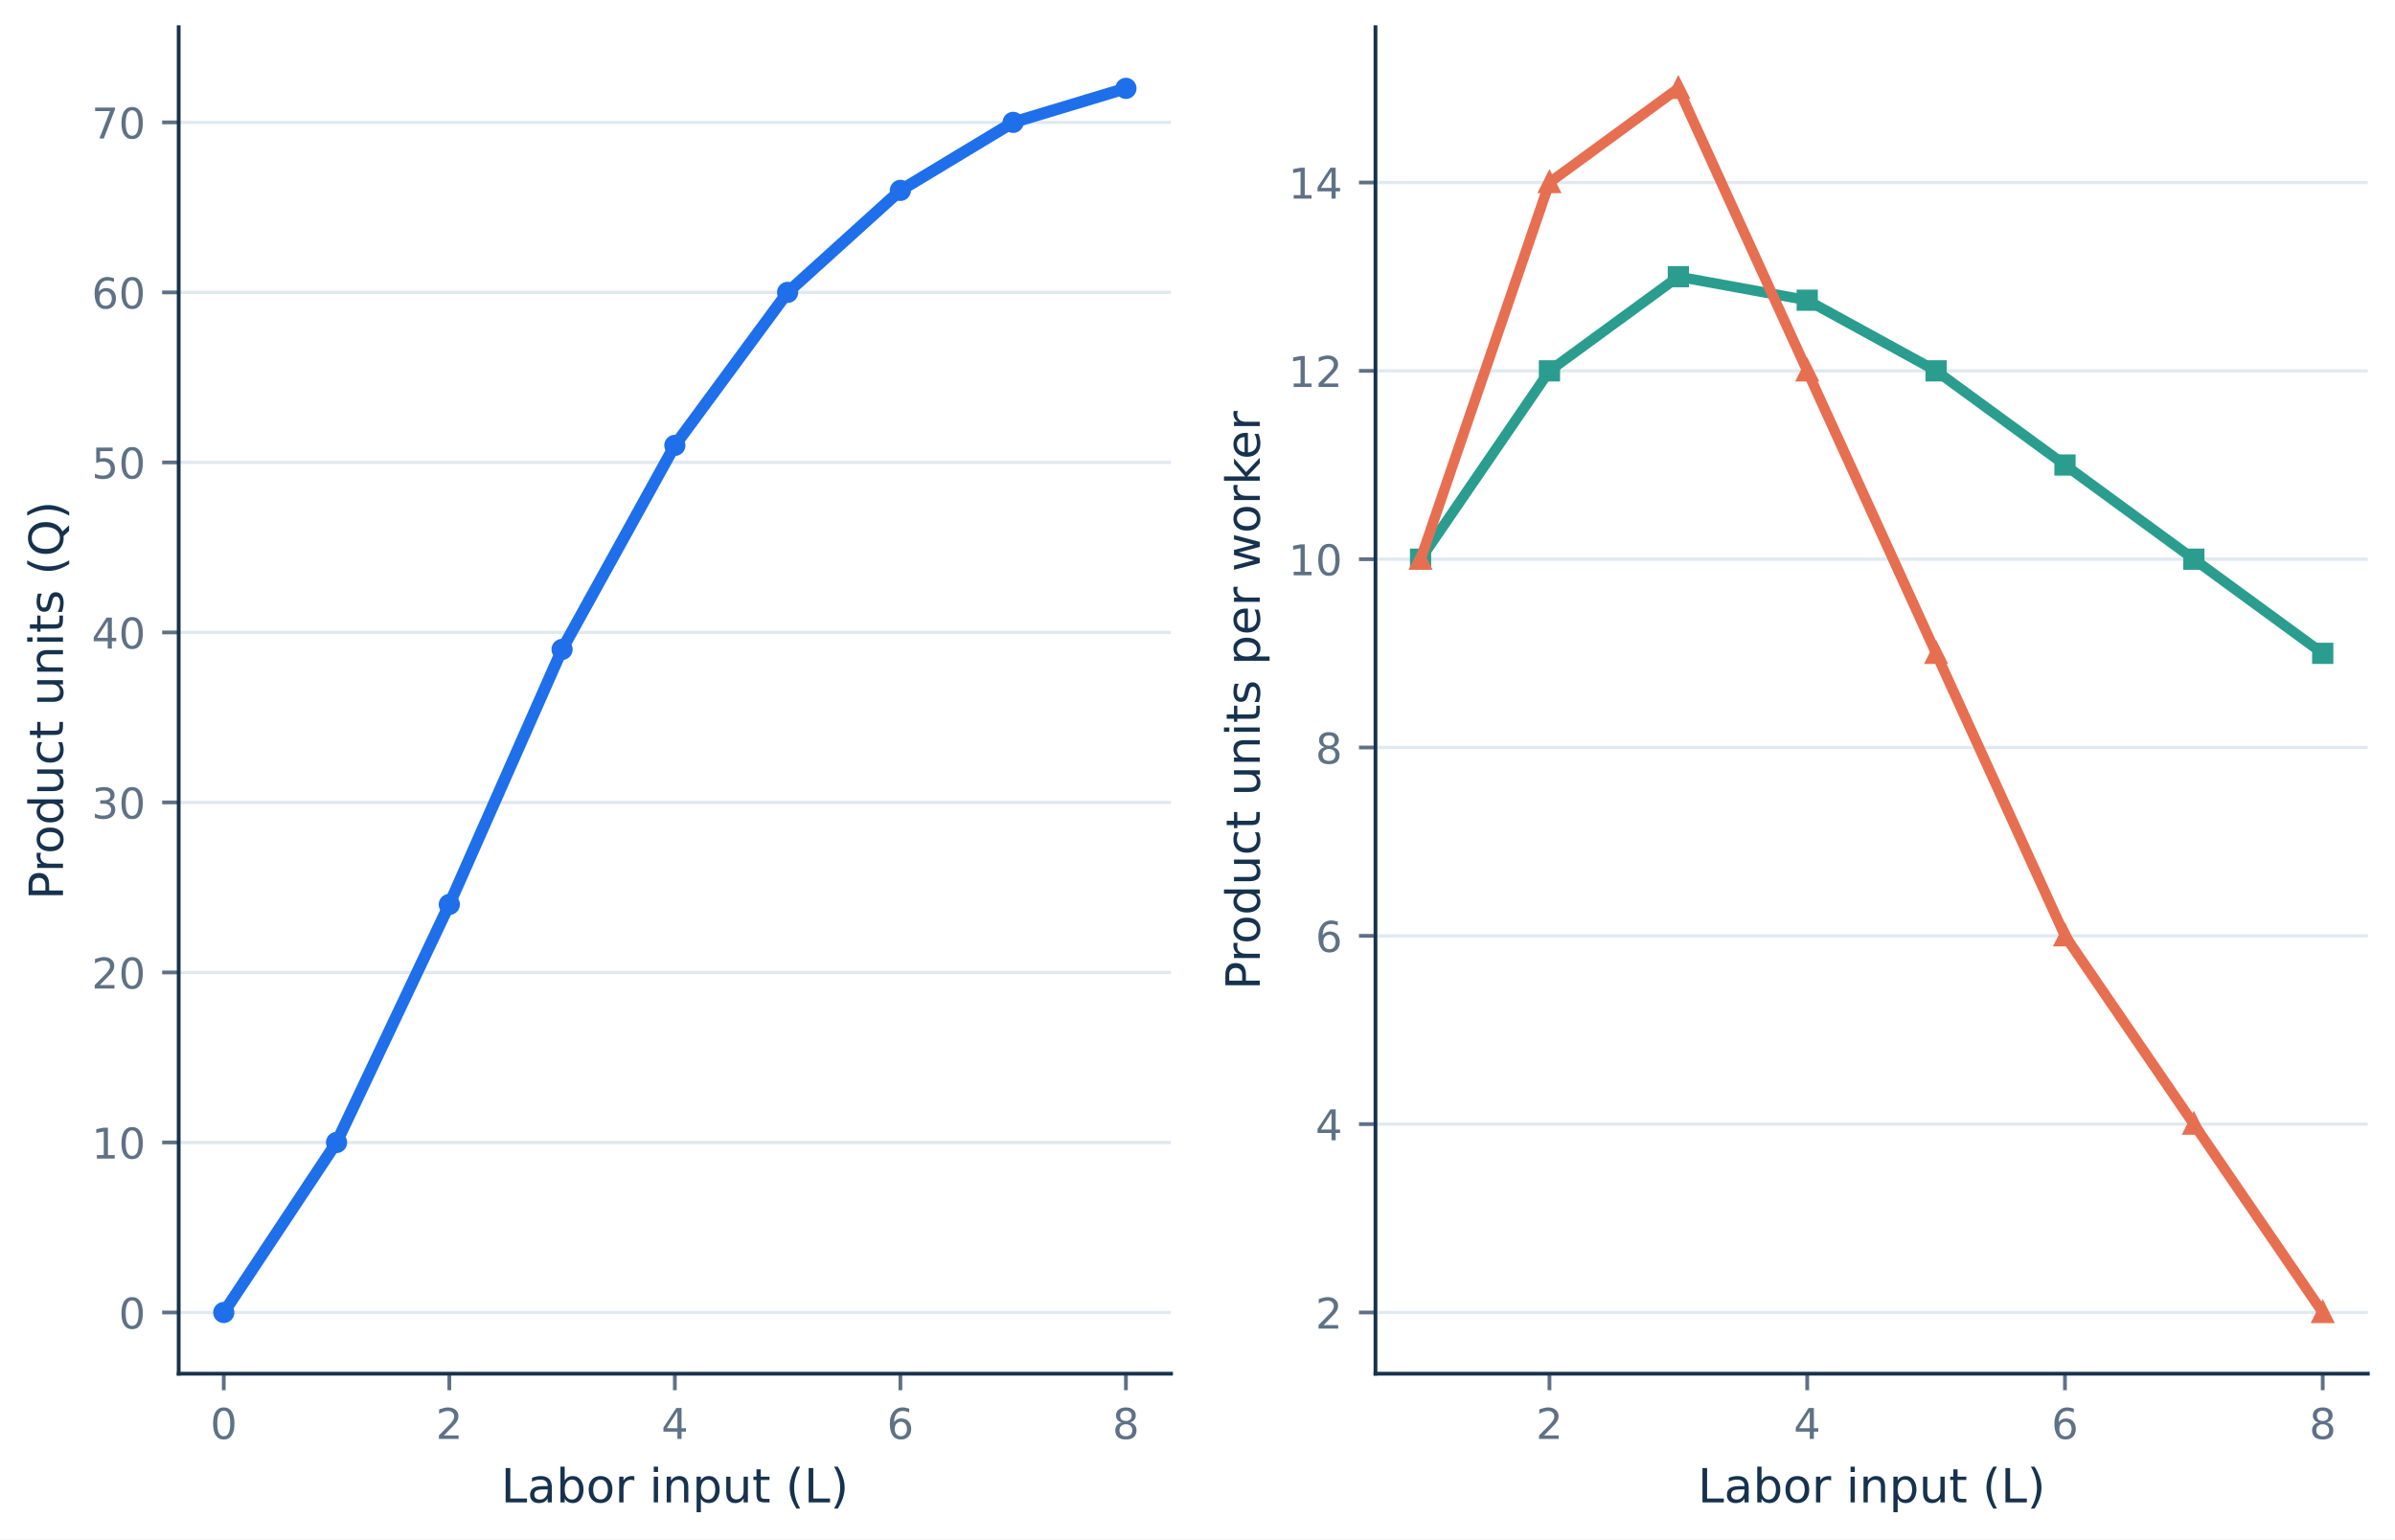
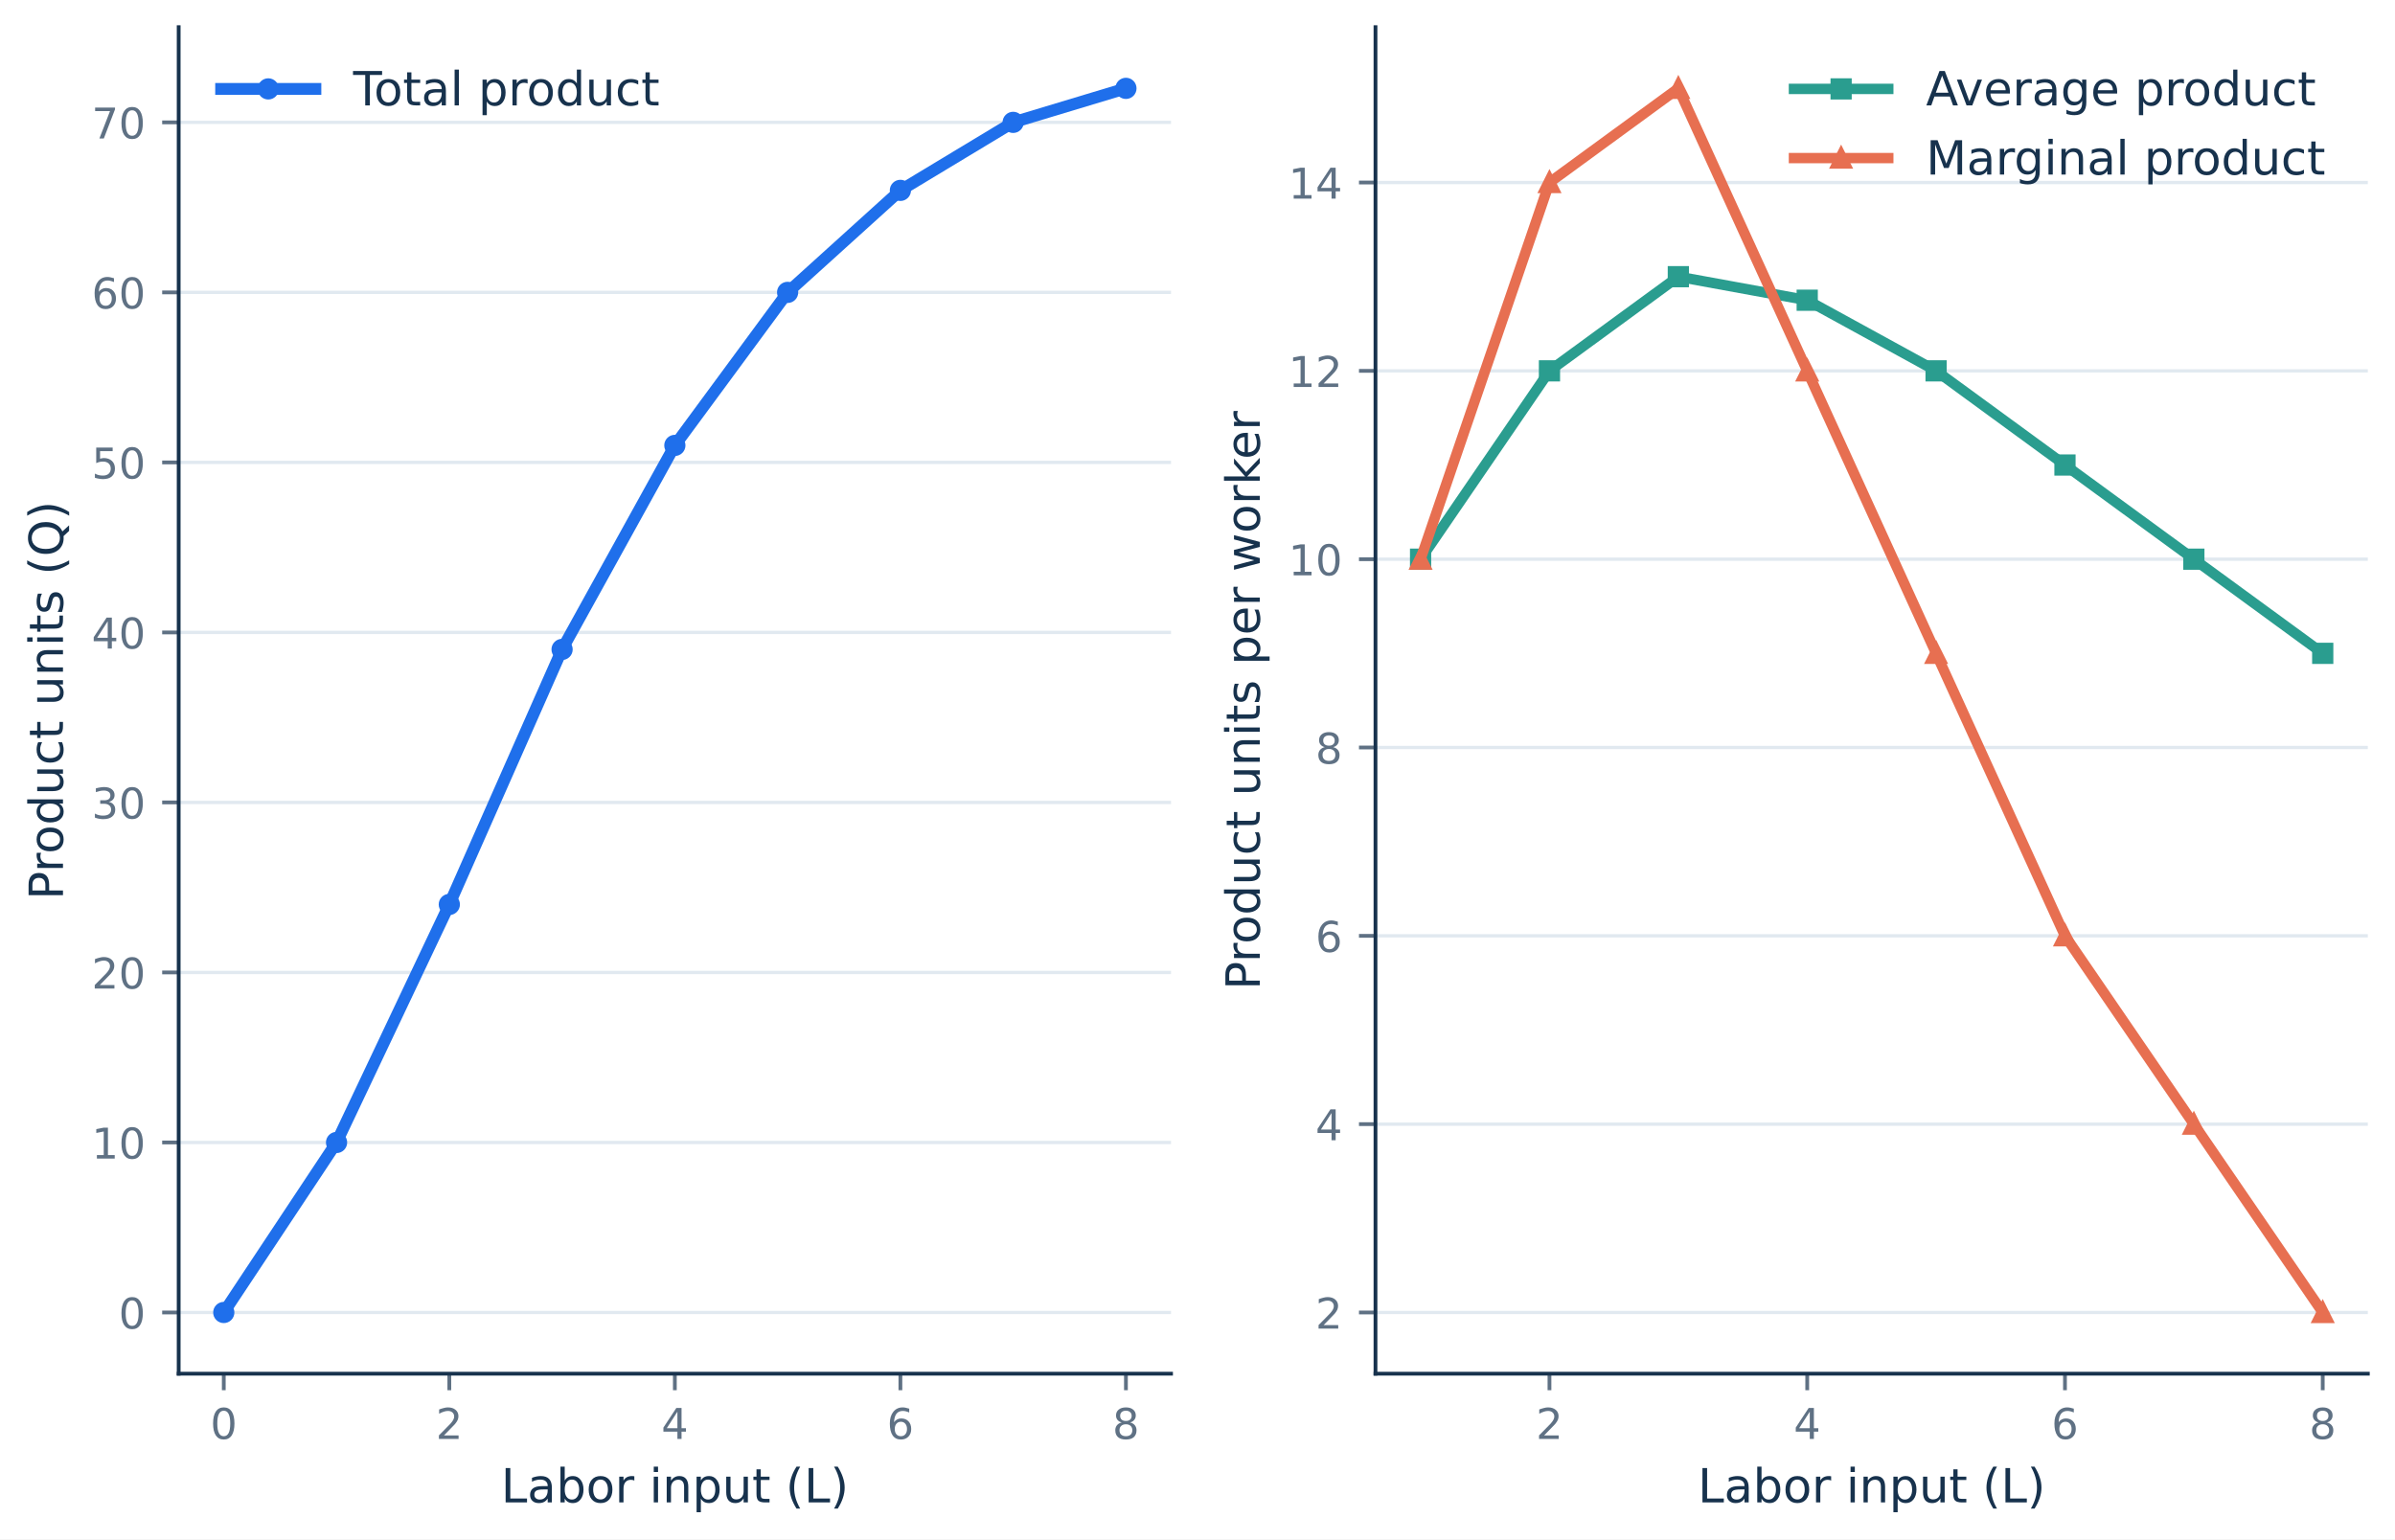
<svg xmlns="http://www.w3.org/2000/svg" xmlns:xlink="http://www.w3.org/1999/xlink" width="507.896pt" height="326.548pt" viewBox="0 0 507.896 326.548" version="1.1">
  <defs>
    <style type="text/css">*{stroke-linejoin: round; stroke-linecap: butt}</style>
  </defs>
  <g id="figure_1">
    <g id="patch_1">
      <path d="M 0 326.548  L 507.896 326.548  L 507.896 0  L 0 0  z " style="fill: #ffffff" />
    </g>
    <g id="axes_1">
      <g id="patch_2">
        <path d="M 37.891 291.4  L 248.336 291.4  L 248.336 5.76  L 37.891 5.76  z " style="fill: #ffffff" />
      </g>
      <g id="matplotlib.axis_1">
        <g id="xtick_1">
          <g id="line2d_1">
            <defs>
-               <path id="me9b0c37da1" d="M 0 0  L 0 3.5  " style="stroke: #5f7184; stroke-width: 0.8" />
+               <path id="md06756668e" d="M 0 0  L 0 3.5  " style="stroke: #5f7184; stroke-width: 0.8" />
            </defs>
            <g>
-               <use xlink:href="#me9b0c37da1" x="47.456" y="291.4" style="fill: #5f7184; stroke: #5f7184; stroke-width: 0.8" />
+               <use xlink:href="#md06756668e" x="47.456" y="291.4" style="fill: #5f7184; stroke: #5f7184; stroke-width: 0.8" />
            </g>
          </g>
          <g id="text_1">
            <text style="font-size: 9px; font-family: 'DejaVu Sans'; text-anchor: middle; fill: #5f7184" x="47.456" y="305.239" transform="rotate(-0 47.45631 305.2386)">0</text>
          </g>
        </g>
        <g id="xtick_2">
          <g id="line2d_2">
            <g>
-               <use xlink:href="#me9b0c37da1" x="95.285" y="291.4" style="fill: #5f7184; stroke: #5f7184; stroke-width: 0.8" />
+               <use xlink:href="#md06756668e" x="95.285" y="291.4" style="fill: #5f7184; stroke: #5f7184; stroke-width: 0.8" />
            </g>
          </g>
          <g id="text_2">
            <text style="font-size: 9px; font-family: 'DejaVu Sans'; text-anchor: middle; fill: #5f7184" x="95.285" y="305.239" transform="rotate(-0 95.28472 305.2386)">2</text>
          </g>
        </g>
        <g id="xtick_3">
          <g id="line2d_3">
            <g>
-               <use xlink:href="#me9b0c37da1" x="143.113" y="291.4" style="fill: #5f7184; stroke: #5f7184; stroke-width: 0.8" />
+               <use xlink:href="#md06756668e" x="143.113" y="291.4" style="fill: #5f7184; stroke: #5f7184; stroke-width: 0.8" />
            </g>
          </g>
          <g id="text_3">
            <text style="font-size: 9px; font-family: 'DejaVu Sans'; text-anchor: middle; fill: #5f7184" x="143.113" y="305.239" transform="rotate(-0 143.1131 305.2386)">4</text>
          </g>
        </g>
        <g id="xtick_4">
          <g id="line2d_4">
            <g>
-               <use xlink:href="#me9b0c37da1" x="190.942" y="291.4" style="fill: #5f7184; stroke: #5f7184; stroke-width: 0.8" />
+               <use xlink:href="#md06756668e" x="190.942" y="291.4" style="fill: #5f7184; stroke: #5f7184; stroke-width: 0.8" />
            </g>
          </g>
          <g id="text_4">
            <text style="font-size: 9px; font-family: 'DejaVu Sans'; text-anchor: middle; fill: #5f7184" x="190.942" y="305.239" transform="rotate(-0 190.9415 305.2386)">6</text>
          </g>
        </g>
        <g id="xtick_5">
          <g id="line2d_5">
            <g>
-               <use xlink:href="#me9b0c37da1" x="238.77" y="291.4" style="fill: #5f7184; stroke: #5f7184; stroke-width: 0.8" />
+               <use xlink:href="#md06756668e" x="238.77" y="291.4" style="fill: #5f7184; stroke: #5f7184; stroke-width: 0.8" />
            </g>
          </g>
          <g id="text_5">
            <text style="font-size: 9px; font-family: 'DejaVu Sans'; text-anchor: middle; fill: #5f7184" x="238.77" y="305.239" transform="rotate(-0 238.7699 305.2386)">8</text>
          </g>
        </g>
        <g id="text_6">
          <text style="font-size: 10px; font-family: 'DejaVu Sans'; text-anchor: middle; fill: #17324d" x="143.113" y="318.709" transform="rotate(-0 143.1131 318.7088)">Labor input (L)</text>
        </g>
      </g>
      <g id="matplotlib.axis_2">
        <g id="ytick_1">
          <g id="line2d_6">
-             <path d="M 37.891 278.416  L 248.336 278.416  " clip-path="url(#p6fb33ba34c)" style="fill: none; stroke: #d9e3ec; stroke-opacity: 0.8; stroke-width: 0.7; stroke-linecap: square" />
+             <path d="M 37.891 278.416  L 248.336 278.416  " clip-path="url(#p98838a230e)" style="fill: none; stroke: #d9e3ec; stroke-opacity: 0.8; stroke-width: 0.7; stroke-linecap: square" />
          </g>
          <g id="line2d_7">
            <defs>
-               <path id="m2c36657313" d="M 0 0  L -3.5 0  " style="stroke: #5f7184; stroke-width: 0.8" />
+               <path id="m57fc22fd99" d="M 0 0  L -3.5 0  " style="stroke: #5f7184; stroke-width: 0.8" />
            </defs>
            <g>
-               <use xlink:href="#m2c36657313" x="37.891" y="278.416" style="fill: #5f7184; stroke: #5f7184; stroke-width: 0.8" />
+               <use xlink:href="#m57fc22fd99" x="37.891" y="278.416" style="fill: #5f7184; stroke: #5f7184; stroke-width: 0.8" />
            </g>
          </g>
          <g id="text_7">
            <text style="font-size: 9px; font-family: 'DejaVu Sans'; text-anchor: end; fill: #5f7184" x="30.891" y="281.836" transform="rotate(-0 30.89062 281.8357)">0</text>
          </g>
        </g>
        <g id="ytick_2">
          <g id="line2d_8">
-             <path d="M 37.891 242.351  L 248.336 242.351  " clip-path="url(#p6fb33ba34c)" style="fill: none; stroke: #d9e3ec; stroke-opacity: 0.8; stroke-width: 0.7; stroke-linecap: square" />
+             <path d="M 37.891 242.351  L 248.336 242.351  " clip-path="url(#p98838a230e)" style="fill: none; stroke: #d9e3ec; stroke-opacity: 0.8; stroke-width: 0.7; stroke-linecap: square" />
          </g>
          <g id="line2d_9">
            <g>
-               <use xlink:href="#m2c36657313" x="37.891" y="242.351" style="fill: #5f7184; stroke: #5f7184; stroke-width: 0.8" />
+               <use xlink:href="#m57fc22fd99" x="37.891" y="242.351" style="fill: #5f7184; stroke: #5f7184; stroke-width: 0.8" />
            </g>
          </g>
          <g id="text_8">
            <text style="font-size: 9px; font-family: 'DejaVu Sans'; text-anchor: end; fill: #5f7184" x="30.891" y="245.77" transform="rotate(-0 30.89062 245.77)">10</text>
          </g>
        </g>
        <g id="ytick_3">
          <g id="line2d_10">
-             <path d="M 37.891 206.285  L 248.336 206.285  " clip-path="url(#p6fb33ba34c)" style="fill: none; stroke: #d9e3ec; stroke-opacity: 0.8; stroke-width: 0.7; stroke-linecap: square" />
+             <path d="M 37.891 206.285  L 248.336 206.285  " clip-path="url(#p98838a230e)" style="fill: none; stroke: #d9e3ec; stroke-opacity: 0.8; stroke-width: 0.7; stroke-linecap: square" />
          </g>
          <g id="line2d_11">
            <g>
-               <use xlink:href="#m2c36657313" x="37.891" y="206.285" style="fill: #5f7184; stroke: #5f7184; stroke-width: 0.8" />
+               <use xlink:href="#m57fc22fd99" x="37.891" y="206.285" style="fill: #5f7184; stroke: #5f7184; stroke-width: 0.8" />
            </g>
          </g>
          <g id="text_9">
            <text style="font-size: 9px; font-family: 'DejaVu Sans'; text-anchor: end; fill: #5f7184" x="30.891" y="209.704" transform="rotate(-0 30.89062 209.7043)">20</text>
          </g>
        </g>
        <g id="ytick_4">
          <g id="line2d_12">
-             <path d="M 37.891 170.219  L 248.336 170.219  " clip-path="url(#p6fb33ba34c)" style="fill: none; stroke: #d9e3ec; stroke-opacity: 0.8; stroke-width: 0.7; stroke-linecap: square" />
+             <path d="M 37.891 170.219  L 248.336 170.219  " clip-path="url(#p98838a230e)" style="fill: none; stroke: #d9e3ec; stroke-opacity: 0.8; stroke-width: 0.7; stroke-linecap: square" />
          </g>
          <g id="line2d_13">
            <g>
-               <use xlink:href="#m2c36657313" x="37.891" y="170.219" style="fill: #5f7184; stroke: #5f7184; stroke-width: 0.8" />
+               <use xlink:href="#m57fc22fd99" x="37.891" y="170.219" style="fill: #5f7184; stroke: #5f7184; stroke-width: 0.8" />
            </g>
          </g>
          <g id="text_10">
            <text style="font-size: 9px; font-family: 'DejaVu Sans'; text-anchor: end; fill: #5f7184" x="30.891" y="173.639" transform="rotate(-0 30.89062 173.6387)">30</text>
          </g>
        </g>
        <g id="ytick_5">
          <g id="line2d_14">
-             <path d="M 37.891 134.154  L 248.336 134.154  " clip-path="url(#p6fb33ba34c)" style="fill: none; stroke: #d9e3ec; stroke-opacity: 0.8; stroke-width: 0.7; stroke-linecap: square" />
+             <path d="M 37.891 134.154  L 248.336 134.154  " clip-path="url(#p98838a230e)" style="fill: none; stroke: #d9e3ec; stroke-opacity: 0.8; stroke-width: 0.7; stroke-linecap: square" />
          </g>
          <g id="line2d_15">
            <g>
-               <use xlink:href="#m2c36657313" x="37.891" y="134.154" style="fill: #5f7184; stroke: #5f7184; stroke-width: 0.8" />
+               <use xlink:href="#m57fc22fd99" x="37.891" y="134.154" style="fill: #5f7184; stroke: #5f7184; stroke-width: 0.8" />
            </g>
          </g>
          <g id="text_11">
            <text style="font-size: 9px; font-family: 'DejaVu Sans'; text-anchor: end; fill: #5f7184" x="30.891" y="137.573" transform="rotate(-0 30.89062 137.573)">40</text>
          </g>
        </g>
        <g id="ytick_6">
          <g id="line2d_16">
-             <path d="M 37.891 98.088  L 248.336 98.088  " clip-path="url(#p6fb33ba34c)" style="fill: none; stroke: #d9e3ec; stroke-opacity: 0.8; stroke-width: 0.7; stroke-linecap: square" />
+             <path d="M 37.891 98.088  L 248.336 98.088  " clip-path="url(#p98838a230e)" style="fill: none; stroke: #d9e3ec; stroke-opacity: 0.8; stroke-width: 0.7; stroke-linecap: square" />
          </g>
          <g id="line2d_17">
            <g>
-               <use xlink:href="#m2c36657313" x="37.891" y="98.088" style="fill: #5f7184; stroke: #5f7184; stroke-width: 0.8" />
+               <use xlink:href="#m57fc22fd99" x="37.891" y="98.088" style="fill: #5f7184; stroke: #5f7184; stroke-width: 0.8" />
            </g>
          </g>
          <g id="text_12">
            <text style="font-size: 9px; font-family: 'DejaVu Sans'; text-anchor: end; fill: #5f7184" x="30.891" y="101.507" transform="rotate(-0 30.89062 101.5074)">50</text>
          </g>
        </g>
        <g id="ytick_7">
          <g id="line2d_18">
-             <path d="M 37.891 62.022  L 248.336 62.022  " clip-path="url(#p6fb33ba34c)" style="fill: none; stroke: #d9e3ec; stroke-opacity: 0.8; stroke-width: 0.7; stroke-linecap: square" />
+             <path d="M 37.891 62.022  L 248.336 62.022  " clip-path="url(#p98838a230e)" style="fill: none; stroke: #d9e3ec; stroke-opacity: 0.8; stroke-width: 0.7; stroke-linecap: square" />
          </g>
          <g id="line2d_19">
            <g>
-               <use xlink:href="#m2c36657313" x="37.891" y="62.022" style="fill: #5f7184; stroke: #5f7184; stroke-width: 0.8" />
+               <use xlink:href="#m57fc22fd99" x="37.891" y="62.022" style="fill: #5f7184; stroke: #5f7184; stroke-width: 0.8" />
            </g>
          </g>
          <g id="text_13">
            <text style="font-size: 9px; font-family: 'DejaVu Sans'; text-anchor: end; fill: #5f7184" x="30.891" y="65.442" transform="rotate(-0 30.89062 65.44172)">60</text>
          </g>
        </g>
        <g id="ytick_8">
          <g id="line2d_20">
-             <path d="M 37.891 25.957  L 248.336 25.957  " clip-path="url(#p6fb33ba34c)" style="fill: none; stroke: #d9e3ec; stroke-opacity: 0.8; stroke-width: 0.7; stroke-linecap: square" />
+             <path d="M 37.891 25.957  L 248.336 25.957  " clip-path="url(#p98838a230e)" style="fill: none; stroke: #d9e3ec; stroke-opacity: 0.8; stroke-width: 0.7; stroke-linecap: square" />
          </g>
          <g id="line2d_21">
            <g>
-               <use xlink:href="#m2c36657313" x="37.891" y="25.957" style="fill: #5f7184; stroke: #5f7184; stroke-width: 0.8" />
+               <use xlink:href="#m57fc22fd99" x="37.891" y="25.957" style="fill: #5f7184; stroke: #5f7184; stroke-width: 0.8" />
            </g>
          </g>
          <g id="text_14">
            <text style="font-size: 9px; font-family: 'DejaVu Sans'; text-anchor: end; fill: #5f7184" x="30.891" y="29.376" transform="rotate(-0 30.89062 29.37607)">70</text>
          </g>
        </g>
        <g id="text_15">
          <text style="font-size: 10px; font-family: 'DejaVu Sans'; text-anchor: middle; fill: #17324d" x="13.358" y="148.58" transform="rotate(-90 13.35844 148.58)">Product units (Q)</text>
        </g>
      </g>
      <g id="line2d_22">
-         <path d="M 47.456 278.416  L 71.371 242.351  L 95.285 191.859  L 119.199 137.76  L 143.113 94.482  L 167.027 62.022  L 190.942 40.383  L 214.856 25.957  L 238.77 18.744  " clip-path="url(#p6fb33ba34c)" style="fill: none; stroke: #1f6feb; stroke-width: 2.5; stroke-linecap: square" />
+         <path d="M 47.456 278.416  L 71.371 242.351  L 95.285 191.859  L 119.199 137.76  L 143.113 94.482  L 167.027 62.022  L 190.942 40.383  L 214.856 25.957  L 238.77 18.744  " clip-path="url(#p98838a230e)" style="fill: none; stroke: #1f6feb; stroke-width: 2.5; stroke-linecap: square" />
        <defs>
-           <path id="m494370ebc4" d="M 0 1.75  C 0.464 1.75 0.909 1.566 1.237 1.237  C 1.566 0.909 1.75 0.464 1.75 0  C 1.75 -0.464 1.566 -0.909 1.237 -1.237  C 0.909 -1.566 0.464 -1.75 0 -1.75  C -0.464 -1.75 -0.909 -1.566 -1.237 -1.237  C -1.566 -0.909 -1.75 -0.464 -1.75 0  C -1.75 0.464 -1.566 0.909 -1.237 1.237  C -0.909 1.566 -0.464 1.75 0 1.75  z " style="stroke: #1f6feb" />
+           <path id="ma04b2af4f7" d="M 0 1.75  C 0.464 1.75 0.909 1.566 1.237 1.237  C 1.566 0.909 1.75 0.464 1.75 0  C 1.75 -0.464 1.566 -0.909 1.237 -1.237  C 0.909 -1.566 0.464 -1.75 0 -1.75  C -0.464 -1.75 -0.909 -1.566 -1.237 -1.237  C -1.566 -0.909 -1.75 -0.464 -1.75 0  C -1.75 0.464 -1.566 0.909 -1.237 1.237  C -0.909 1.566 -0.464 1.75 0 1.75  z " style="stroke: #1f6feb" />
        </defs>
-         <g clip-path="url(#p6fb33ba34c)">
-           <use xlink:href="#m494370ebc4" x="47.456" y="278.416" style="fill: #1f6feb; stroke: #1f6feb" />
-           <use xlink:href="#m494370ebc4" x="71.371" y="242.351" style="fill: #1f6feb; stroke: #1f6feb" />
-           <use xlink:href="#m494370ebc4" x="95.285" y="191.859" style="fill: #1f6feb; stroke: #1f6feb" />
-           <use xlink:href="#m494370ebc4" x="119.199" y="137.76" style="fill: #1f6feb; stroke: #1f6feb" />
-           <use xlink:href="#m494370ebc4" x="143.113" y="94.482" style="fill: #1f6feb; stroke: #1f6feb" />
-           <use xlink:href="#m494370ebc4" x="167.027" y="62.022" style="fill: #1f6feb; stroke: #1f6feb" />
-           <use xlink:href="#m494370ebc4" x="190.942" y="40.383" style="fill: #1f6feb; stroke: #1f6feb" />
-           <use xlink:href="#m494370ebc4" x="214.856" y="25.957" style="fill: #1f6feb; stroke: #1f6feb" />
-           <use xlink:href="#m494370ebc4" x="238.77" y="18.744" style="fill: #1f6feb; stroke: #1f6feb" />
+         <g clip-path="url(#p98838a230e)">
+           <use xlink:href="#ma04b2af4f7" x="47.456" y="278.416" style="fill: #1f6feb; stroke: #1f6feb" />
+           <use xlink:href="#ma04b2af4f7" x="71.371" y="242.351" style="fill: #1f6feb; stroke: #1f6feb" />
+           <use xlink:href="#ma04b2af4f7" x="95.285" y="191.859" style="fill: #1f6feb; stroke: #1f6feb" />
+           <use xlink:href="#ma04b2af4f7" x="119.199" y="137.76" style="fill: #1f6feb; stroke: #1f6feb" />
+           <use xlink:href="#ma04b2af4f7" x="143.113" y="94.482" style="fill: #1f6feb; stroke: #1f6feb" />
+           <use xlink:href="#ma04b2af4f7" x="167.027" y="62.022" style="fill: #1f6feb; stroke: #1f6feb" />
+           <use xlink:href="#ma04b2af4f7" x="190.942" y="40.383" style="fill: #1f6feb; stroke: #1f6feb" />
+           <use xlink:href="#ma04b2af4f7" x="214.856" y="25.957" style="fill: #1f6feb; stroke: #1f6feb" />
+           <use xlink:href="#ma04b2af4f7" x="238.77" y="18.744" style="fill: #1f6feb; stroke: #1f6feb" />
        </g>
      </g>
      <g id="patch_3">
        <path d="M 37.891 291.4  L 37.891 5.76  " style="fill: none; stroke: #17324d; stroke-width: 0.8; stroke-linejoin: miter; stroke-linecap: square" />
      </g>
      <g id="patch_4">
        <path d="M 37.891 291.4  L 248.336 291.4  " style="fill: none; stroke: #17324d; stroke-width: 0.8; stroke-linejoin: miter; stroke-linecap: square" />
+       </g>
+       <g id="legend_1">
+         <g id="line2d_23">
+           <path d="M 46.891 18.858  L 56.891 18.858  L 66.891 18.858  " style="fill: none; stroke: #1f6feb; stroke-width: 2.5; stroke-linecap: square" />
+           <g>
+             <use xlink:href="#ma04b2af4f7" x="56.891" y="18.858" style="fill: #1f6feb; stroke: #1f6feb" />
+           </g>
+         </g>
+         <g id="text_16">
+           <text style="font-size: 10px; font-family: 'DejaVu Sans'; text-anchor: start; fill: #17324d" x="74.891" y="22.358" transform="rotate(-0 74.89062 22.35844)">Total product</text>
+         </g>
      </g>
    </g>
    <g id="axes_2">
      <g id="patch_5">
        <path d="M 291.691 291.4  L 502.136 291.4  L 502.136 5.76  L 291.691 5.76  z " style="fill: #ffffff" />
      </g>
      <g id="matplotlib.axis_3">
        <g id="xtick_6">
-           <g id="line2d_23">
-             <g>
-               <use xlink:href="#me9b0c37da1" x="328.587" y="291.4" style="fill: #5f7184; stroke: #5f7184; stroke-width: 0.8" />
-             </g>
-           </g>
-           <g id="text_16">
+           <g id="line2d_24">
+             <g>
+               <use xlink:href="#md06756668e" x="328.587" y="291.4" style="fill: #5f7184; stroke: #5f7184; stroke-width: 0.8" />
+             </g>
+           </g>
+           <g id="text_17">
            <text style="font-size: 9px; font-family: 'DejaVu Sans'; text-anchor: middle; fill: #5f7184" x="328.587" y="305.239" transform="rotate(-0 328.5868 305.2386)">2</text>
          </g>
        </g>
        <g id="xtick_7">
-           <g id="line2d_24">
-             <g>
-               <use xlink:href="#me9b0c37da1" x="383.248" y="291.4" style="fill: #5f7184; stroke: #5f7184; stroke-width: 0.8" />
-             </g>
-           </g>
-           <g id="text_17">
+           <g id="line2d_25">
+             <g>
+               <use xlink:href="#md06756668e" x="383.248" y="291.4" style="fill: #5f7184; stroke: #5f7184; stroke-width: 0.8" />
+             </g>
+           </g>
+           <g id="text_18">
            <text style="font-size: 9px; font-family: 'DejaVu Sans'; text-anchor: middle; fill: #5f7184" x="383.248" y="305.239" transform="rotate(-0 383.2479 305.2386)">4</text>
          </g>
        </g>
        <g id="xtick_8">
-           <g id="line2d_25">
-             <g>
-               <use xlink:href="#me9b0c37da1" x="437.909" y="291.4" style="fill: #5f7184; stroke: #5f7184; stroke-width: 0.8" />
-             </g>
-           </g>
-           <g id="text_18">
+           <g id="line2d_26">
+             <g>
+               <use xlink:href="#md06756668e" x="437.909" y="291.4" style="fill: #5f7184; stroke: #5f7184; stroke-width: 0.8" />
+             </g>
+           </g>
+           <g id="text_19">
            <text style="font-size: 9px; font-family: 'DejaVu Sans'; text-anchor: middle; fill: #5f7184" x="437.909" y="305.239" transform="rotate(-0 437.9089 305.2386)">6</text>
          </g>
        </g>
        <g id="xtick_9">
-           <g id="line2d_26">
-             <g>
-               <use xlink:href="#me9b0c37da1" x="492.57" y="291.4" style="fill: #5f7184; stroke: #5f7184; stroke-width: 0.8" />
-             </g>
-           </g>
-           <g id="text_19">
+           <g id="line2d_27">
+             <g>
+               <use xlink:href="#md06756668e" x="492.57" y="291.4" style="fill: #5f7184; stroke: #5f7184; stroke-width: 0.8" />
+             </g>
+           </g>
+           <g id="text_20">
            <text style="font-size: 9px; font-family: 'DejaVu Sans'; text-anchor: middle; fill: #5f7184" x="492.57" y="305.239" transform="rotate(-0 492.5699 305.2386)">8</text>
          </g>
        </g>
-         <g id="text_20">
+         <g id="text_21">
          <text style="font-size: 10px; font-family: 'DejaVu Sans'; text-anchor: middle; fill: #17324d" x="396.913" y="318.709" transform="rotate(-0 396.9131 318.7088)">Labor input (L)</text>
        </g>
      </g>
      <g id="matplotlib.axis_4">
        <g id="ytick_9">
-           <g id="line2d_27">
-             <path d="M 291.691 278.416  L 502.136 278.416  " clip-path="url(#p6d379d6b30)" style="fill: none; stroke: #d9e3ec; stroke-opacity: 0.8; stroke-width: 0.7; stroke-linecap: square" />
-           </g>
          <g id="line2d_28">
-             <g>
-               <use xlink:href="#m2c36657313" x="291.691" y="278.416" style="fill: #5f7184; stroke: #5f7184; stroke-width: 0.8" />
-             </g>
-           </g>
-           <g id="text_21">
+             <path d="M 291.691 278.416  L 502.136 278.416  " clip-path="url(#pc1899d8455)" style="fill: none; stroke: #d9e3ec; stroke-opacity: 0.8; stroke-width: 0.7; stroke-linecap: square" />
+           </g>
+           <g id="line2d_29">
+             <g>
+               <use xlink:href="#m57fc22fd99" x="291.691" y="278.416" style="fill: #5f7184; stroke: #5f7184; stroke-width: 0.8" />
+             </g>
+           </g>
+           <g id="text_22">
            <text style="font-size: 9px; font-family: 'DejaVu Sans'; text-anchor: end; fill: #5f7184" x="284.691" y="281.836" transform="rotate(-0 284.6906 281.8357)">2</text>
          </g>
        </g>
        <g id="ytick_10">
-           <g id="line2d_29">
-             <path d="M 291.691 238.467  L 502.136 238.467  " clip-path="url(#p6d379d6b30)" style="fill: none; stroke: #d9e3ec; stroke-opacity: 0.8; stroke-width: 0.7; stroke-linecap: square" />
-           </g>
          <g id="line2d_30">
-             <g>
-               <use xlink:href="#m2c36657313" x="291.691" y="238.467" style="fill: #5f7184; stroke: #5f7184; stroke-width: 0.8" />
-             </g>
-           </g>
-           <g id="text_22">
+             <path d="M 291.691 238.467  L 502.136 238.467  " clip-path="url(#pc1899d8455)" style="fill: none; stroke: #d9e3ec; stroke-opacity: 0.8; stroke-width: 0.7; stroke-linecap: square" />
+           </g>
+           <g id="line2d_31">
+             <g>
+               <use xlink:href="#m57fc22fd99" x="291.691" y="238.467" style="fill: #5f7184; stroke: #5f7184; stroke-width: 0.8" />
+             </g>
+           </g>
+           <g id="text_23">
            <text style="font-size: 9px; font-family: 'DejaVu Sans'; text-anchor: end; fill: #5f7184" x="284.691" y="241.886" transform="rotate(-0 284.6906 241.886)">4</text>
          </g>
        </g>
        <g id="ytick_11">
-           <g id="line2d_31">
-             <path d="M 291.691 198.517  L 502.136 198.517  " clip-path="url(#p6d379d6b30)" style="fill: none; stroke: #d9e3ec; stroke-opacity: 0.8; stroke-width: 0.7; stroke-linecap: square" />
-           </g>
          <g id="line2d_32">
-             <g>
-               <use xlink:href="#m2c36657313" x="291.691" y="198.517" style="fill: #5f7184; stroke: #5f7184; stroke-width: 0.8" />
-             </g>
-           </g>
-           <g id="text_23">
+             <path d="M 291.691 198.517  L 502.136 198.517  " clip-path="url(#pc1899d8455)" style="fill: none; stroke: #d9e3ec; stroke-opacity: 0.8; stroke-width: 0.7; stroke-linecap: square" />
+           </g>
+           <g id="line2d_33">
+             <g>
+               <use xlink:href="#m57fc22fd99" x="291.691" y="198.517" style="fill: #5f7184; stroke: #5f7184; stroke-width: 0.8" />
+             </g>
+           </g>
+           <g id="text_24">
            <text style="font-size: 9px; font-family: 'DejaVu Sans'; text-anchor: end; fill: #5f7184" x="284.691" y="201.936" transform="rotate(-0 284.6906 201.9364)">6</text>
          </g>
        </g>
        <g id="ytick_12">
-           <g id="line2d_33">
-             <path d="M 291.691 158.567  L 502.136 158.567  " clip-path="url(#p6d379d6b30)" style="fill: none; stroke: #d9e3ec; stroke-opacity: 0.8; stroke-width: 0.7; stroke-linecap: square" />
-           </g>
          <g id="line2d_34">
-             <g>
-               <use xlink:href="#m2c36657313" x="291.691" y="158.567" style="fill: #5f7184; stroke: #5f7184; stroke-width: 0.8" />
-             </g>
-           </g>
-           <g id="text_24">
+             <path d="M 291.691 158.567  L 502.136 158.567  " clip-path="url(#pc1899d8455)" style="fill: none; stroke: #d9e3ec; stroke-opacity: 0.8; stroke-width: 0.7; stroke-linecap: square" />
+           </g>
+           <g id="line2d_35">
+             <g>
+               <use xlink:href="#m57fc22fd99" x="291.691" y="158.567" style="fill: #5f7184; stroke: #5f7184; stroke-width: 0.8" />
+             </g>
+           </g>
+           <g id="text_25">
            <text style="font-size: 9px; font-family: 'DejaVu Sans'; text-anchor: end; fill: #5f7184" x="284.691" y="161.987" transform="rotate(-0 284.6906 161.9867)">8</text>
          </g>
        </g>
        <g id="ytick_13">
-           <g id="line2d_35">
-             <path d="M 291.691 118.618  L 502.136 118.618  " clip-path="url(#p6d379d6b30)" style="fill: none; stroke: #d9e3ec; stroke-opacity: 0.8; stroke-width: 0.7; stroke-linecap: square" />
-           </g>
          <g id="line2d_36">
-             <g>
-               <use xlink:href="#m2c36657313" x="291.691" y="118.618" style="fill: #5f7184; stroke: #5f7184; stroke-width: 0.8" />
-             </g>
-           </g>
-           <g id="text_25">
+             <path d="M 291.691 118.618  L 502.136 118.618  " clip-path="url(#pc1899d8455)" style="fill: none; stroke: #d9e3ec; stroke-opacity: 0.8; stroke-width: 0.7; stroke-linecap: square" />
+           </g>
+           <g id="line2d_37">
+             <g>
+               <use xlink:href="#m57fc22fd99" x="291.691" y="118.618" style="fill: #5f7184; stroke: #5f7184; stroke-width: 0.8" />
+             </g>
+           </g>
+           <g id="text_26">
            <text style="font-size: 9px; font-family: 'DejaVu Sans'; text-anchor: end; fill: #5f7184" x="284.691" y="122.037" transform="rotate(-0 284.6906 122.0371)">10</text>
          </g>
        </g>
        <g id="ytick_14">
-           <g id="line2d_37">
-             <path d="M 291.691 78.668  L 502.136 78.668  " clip-path="url(#p6d379d6b30)" style="fill: none; stroke: #d9e3ec; stroke-opacity: 0.8; stroke-width: 0.7; stroke-linecap: square" />
-           </g>
          <g id="line2d_38">
-             <g>
-               <use xlink:href="#m2c36657313" x="291.691" y="78.668" style="fill: #5f7184; stroke: #5f7184; stroke-width: 0.8" />
-             </g>
-           </g>
-           <g id="text_26">
+             <path d="M 291.691 78.668  L 502.136 78.668  " clip-path="url(#pc1899d8455)" style="fill: none; stroke: #d9e3ec; stroke-opacity: 0.8; stroke-width: 0.7; stroke-linecap: square" />
+           </g>
+           <g id="line2d_39">
+             <g>
+               <use xlink:href="#m57fc22fd99" x="291.691" y="78.668" style="fill: #5f7184; stroke: #5f7184; stroke-width: 0.8" />
+             </g>
+           </g>
+           <g id="text_27">
            <text style="font-size: 9px; font-family: 'DejaVu Sans'; text-anchor: end; fill: #5f7184" x="284.691" y="82.087" transform="rotate(-0 284.6906 82.08741)">12</text>
          </g>
        </g>
        <g id="ytick_15">
-           <g id="line2d_39">
-             <path d="M 291.691 38.718  L 502.136 38.718  " clip-path="url(#p6d379d6b30)" style="fill: none; stroke: #d9e3ec; stroke-opacity: 0.8; stroke-width: 0.7; stroke-linecap: square" />
-           </g>
          <g id="line2d_40">
-             <g>
-               <use xlink:href="#m2c36657313" x="291.691" y="38.718" style="fill: #5f7184; stroke: #5f7184; stroke-width: 0.8" />
-             </g>
-           </g>
-           <g id="text_27">
+             <path d="M 291.691 38.718  L 502.136 38.718  " clip-path="url(#pc1899d8455)" style="fill: none; stroke: #d9e3ec; stroke-opacity: 0.8; stroke-width: 0.7; stroke-linecap: square" />
+           </g>
+           <g id="line2d_41">
+             <g>
+               <use xlink:href="#m57fc22fd99" x="291.691" y="38.718" style="fill: #5f7184; stroke: #5f7184; stroke-width: 0.8" />
+             </g>
+           </g>
+           <g id="text_28">
            <text style="font-size: 9px; font-family: 'DejaVu Sans'; text-anchor: end; fill: #5f7184" x="284.691" y="42.138" transform="rotate(-0 284.6906 42.13776)">14</text>
          </g>
        </g>
-         <g id="text_28">
+         <g id="text_29">
          <text style="font-size: 10px; font-family: 'DejaVu Sans'; text-anchor: middle; fill: #17324d" x="267.158" y="148.58" transform="rotate(-90 267.1584 148.58)">Product units per worker</text>
        </g>
      </g>
-       <g id="line2d_41">
-         <path d="M 301.256 118.618  L 328.587 78.668  L 355.917 58.693  L 383.248 63.687  L 410.578 78.668  L 437.909 98.643  L 465.239 118.618  L 492.57 138.593  " clip-path="url(#p6d379d6b30)" style="fill: none; stroke: #2a9d8f; stroke-width: 2.2; stroke-linecap: square" />
+       <g id="line2d_42">
+         <path d="M 301.256 118.618  L 328.587 78.668  L 355.917 58.693  L 383.248 63.687  L 410.578 78.668  L 437.909 98.643  L 465.239 118.618  L 492.57 138.593  " clip-path="url(#pc1899d8455)" style="fill: none; stroke: #2a9d8f; stroke-width: 2.2; stroke-linecap: square" />
        <defs>
-           <path id="m8196517d56" d="M -1.75 1.75  L 1.75 1.75  L 1.75 -1.75  L -1.75 -1.75  z " style="stroke: #2a9d8f; stroke-linejoin: miter" />
+           <path id="m1d56483a2d" d="M -1.75 1.75  L 1.75 1.75  L 1.75 -1.75  L -1.75 -1.75  z " style="stroke: #2a9d8f; stroke-linejoin: miter" />
        </defs>
-         <g clip-path="url(#p6d379d6b30)">
-           <use xlink:href="#m8196517d56" x="301.256" y="118.618" style="fill: #2a9d8f; stroke: #2a9d8f; stroke-linejoin: miter" />
-           <use xlink:href="#m8196517d56" x="328.587" y="78.668" style="fill: #2a9d8f; stroke: #2a9d8f; stroke-linejoin: miter" />
-           <use xlink:href="#m8196517d56" x="355.917" y="58.693" style="fill: #2a9d8f; stroke: #2a9d8f; stroke-linejoin: miter" />
-           <use xlink:href="#m8196517d56" x="383.248" y="63.687" style="fill: #2a9d8f; stroke: #2a9d8f; stroke-linejoin: miter" />
-           <use xlink:href="#m8196517d56" x="410.578" y="78.668" style="fill: #2a9d8f; stroke: #2a9d8f; stroke-linejoin: miter" />
-           <use xlink:href="#m8196517d56" x="437.909" y="98.643" style="fill: #2a9d8f; stroke: #2a9d8f; stroke-linejoin: miter" />
-           <use xlink:href="#m8196517d56" x="465.239" y="118.618" style="fill: #2a9d8f; stroke: #2a9d8f; stroke-linejoin: miter" />
-           <use xlink:href="#m8196517d56" x="492.57" y="138.593" style="fill: #2a9d8f; stroke: #2a9d8f; stroke-linejoin: miter" />
-         </g>
-       </g>
-       <g id="line2d_42">
-         <path d="M 301.256 118.618  L 328.587 38.718  L 355.917 18.744  L 383.248 78.668  L 410.578 138.593  L 437.909 198.517  L 465.239 238.467  L 492.57 278.416  " clip-path="url(#p6d379d6b30)" style="fill: none; stroke: #e76f51; stroke-width: 2.2; stroke-linecap: square" />
+         <g clip-path="url(#pc1899d8455)">
+           <use xlink:href="#m1d56483a2d" x="301.256" y="118.618" style="fill: #2a9d8f; stroke: #2a9d8f; stroke-linejoin: miter" />
+           <use xlink:href="#m1d56483a2d" x="328.587" y="78.668" style="fill: #2a9d8f; stroke: #2a9d8f; stroke-linejoin: miter" />
+           <use xlink:href="#m1d56483a2d" x="355.917" y="58.693" style="fill: #2a9d8f; stroke: #2a9d8f; stroke-linejoin: miter" />
+           <use xlink:href="#m1d56483a2d" x="383.248" y="63.687" style="fill: #2a9d8f; stroke: #2a9d8f; stroke-linejoin: miter" />
+           <use xlink:href="#m1d56483a2d" x="410.578" y="78.668" style="fill: #2a9d8f; stroke: #2a9d8f; stroke-linejoin: miter" />
+           <use xlink:href="#m1d56483a2d" x="437.909" y="98.643" style="fill: #2a9d8f; stroke: #2a9d8f; stroke-linejoin: miter" />
+           <use xlink:href="#m1d56483a2d" x="465.239" y="118.618" style="fill: #2a9d8f; stroke: #2a9d8f; stroke-linejoin: miter" />
+           <use xlink:href="#m1d56483a2d" x="492.57" y="138.593" style="fill: #2a9d8f; stroke: #2a9d8f; stroke-linejoin: miter" />
+         </g>
+       </g>
+       <g id="line2d_43">
+         <path d="M 301.256 118.618  L 328.587 38.718  L 355.917 18.744  L 383.248 78.668  L 410.578 138.593  L 437.909 198.517  L 465.239 238.467  L 492.57 278.416  " clip-path="url(#pc1899d8455)" style="fill: none; stroke: #e76f51; stroke-width: 2.2; stroke-linecap: square" />
        <defs>
-           <path id="mafb6efaa2c" d="M 0 -1.75  L -1.75 1.75  L 1.75 1.75  z " style="stroke: #e76f51; stroke-linejoin: miter" />
+           <path id="mced80780eb" d="M 0 -1.75  L -1.75 1.75  L 1.75 1.75  z " style="stroke: #e76f51; stroke-linejoin: miter" />
        </defs>
-         <g clip-path="url(#p6d379d6b30)">
-           <use xlink:href="#mafb6efaa2c" x="301.256" y="118.618" style="fill: #e76f51; stroke: #e76f51; stroke-linejoin: miter" />
-           <use xlink:href="#mafb6efaa2c" x="328.587" y="38.718" style="fill: #e76f51; stroke: #e76f51; stroke-linejoin: miter" />
-           <use xlink:href="#mafb6efaa2c" x="355.917" y="18.744" style="fill: #e76f51; stroke: #e76f51; stroke-linejoin: miter" />
-           <use xlink:href="#mafb6efaa2c" x="383.248" y="78.668" style="fill: #e76f51; stroke: #e76f51; stroke-linejoin: miter" />
-           <use xlink:href="#mafb6efaa2c" x="410.578" y="138.593" style="fill: #e76f51; stroke: #e76f51; stroke-linejoin: miter" />
-           <use xlink:href="#mafb6efaa2c" x="437.909" y="198.517" style="fill: #e76f51; stroke: #e76f51; stroke-linejoin: miter" />
-           <use xlink:href="#mafb6efaa2c" x="465.239" y="238.467" style="fill: #e76f51; stroke: #e76f51; stroke-linejoin: miter" />
-           <use xlink:href="#mafb6efaa2c" x="492.57" y="278.416" style="fill: #e76f51; stroke: #e76f51; stroke-linejoin: miter" />
+         <g clip-path="url(#pc1899d8455)">
+           <use xlink:href="#mced80780eb" x="301.256" y="118.618" style="fill: #e76f51; stroke: #e76f51; stroke-linejoin: miter" />
+           <use xlink:href="#mced80780eb" x="328.587" y="38.718" style="fill: #e76f51; stroke: #e76f51; stroke-linejoin: miter" />
+           <use xlink:href="#mced80780eb" x="355.917" y="18.744" style="fill: #e76f51; stroke: #e76f51; stroke-linejoin: miter" />
+           <use xlink:href="#mced80780eb" x="383.248" y="78.668" style="fill: #e76f51; stroke: #e76f51; stroke-linejoin: miter" />
+           <use xlink:href="#mced80780eb" x="410.578" y="138.593" style="fill: #e76f51; stroke: #e76f51; stroke-linejoin: miter" />
+           <use xlink:href="#mced80780eb" x="437.909" y="198.517" style="fill: #e76f51; stroke: #e76f51; stroke-linejoin: miter" />
+           <use xlink:href="#mced80780eb" x="465.239" y="238.467" style="fill: #e76f51; stroke: #e76f51; stroke-linejoin: miter" />
+           <use xlink:href="#mced80780eb" x="492.57" y="278.416" style="fill: #e76f51; stroke: #e76f51; stroke-linejoin: miter" />
        </g>
      </g>
      <g id="patch_6">
        <path d="M 291.691 291.4  L 291.691 5.76  " style="fill: none; stroke: #17324d; stroke-width: 0.8; stroke-linejoin: miter; stroke-linecap: square" />
      </g>
      <g id="patch_7">
        <path d="M 291.691 291.4  L 502.136 291.4  " style="fill: none; stroke: #17324d; stroke-width: 0.8; stroke-linejoin: miter; stroke-linecap: square" />
+       </g>
+       <g id="legend_2">
+         <g id="line2d_44">
+           <path d="M 380.437 18.858  L 390.437 18.858  L 400.437 18.858  " style="fill: none; stroke: #2a9d8f; stroke-width: 2.2; stroke-linecap: square" />
+           <g>
+             <use xlink:href="#m1d56483a2d" x="390.437" y="18.858" style="fill: #2a9d8f; stroke: #2a9d8f; stroke-linejoin: miter" />
+           </g>
+         </g>
+         <g id="text_30">
+           <text style="font-size: 10px; font-family: 'DejaVu Sans'; text-anchor: start; fill: #17324d" x="408.437" y="22.358" transform="rotate(-0 408.4372 22.35844)">Average product</text>
+         </g>
+         <g id="line2d_45">
+           <path d="M 380.437 33.537  L 390.437 33.537  L 400.437 33.537  " style="fill: none; stroke: #e76f51; stroke-width: 2.2; stroke-linecap: square" />
+           <g>
+             <use xlink:href="#mced80780eb" x="390.437" y="33.537" style="fill: #e76f51; stroke: #e76f51; stroke-linejoin: miter" />
+           </g>
+         </g>
+         <g id="text_31">
+           <text style="font-size: 10px; font-family: 'DejaVu Sans'; text-anchor: start; fill: #17324d" x="408.437" y="37.037" transform="rotate(-0 408.4372 37.03656)">Marginal product</text>
+         </g>
      </g>
    </g>
  </g>
  <defs>
-     <clipPath id="p6fb33ba34c">
+     <clipPath id="p98838a230e">
      <rect x="37.891" y="5.76" width="210.445" height="285.64" />
    </clipPath>
-     <clipPath id="p6d379d6b30">
+     <clipPath id="pc1899d8455">
      <rect x="291.691" y="5.76" width="210.445" height="285.64" />
    </clipPath>
  </defs>
</svg>
